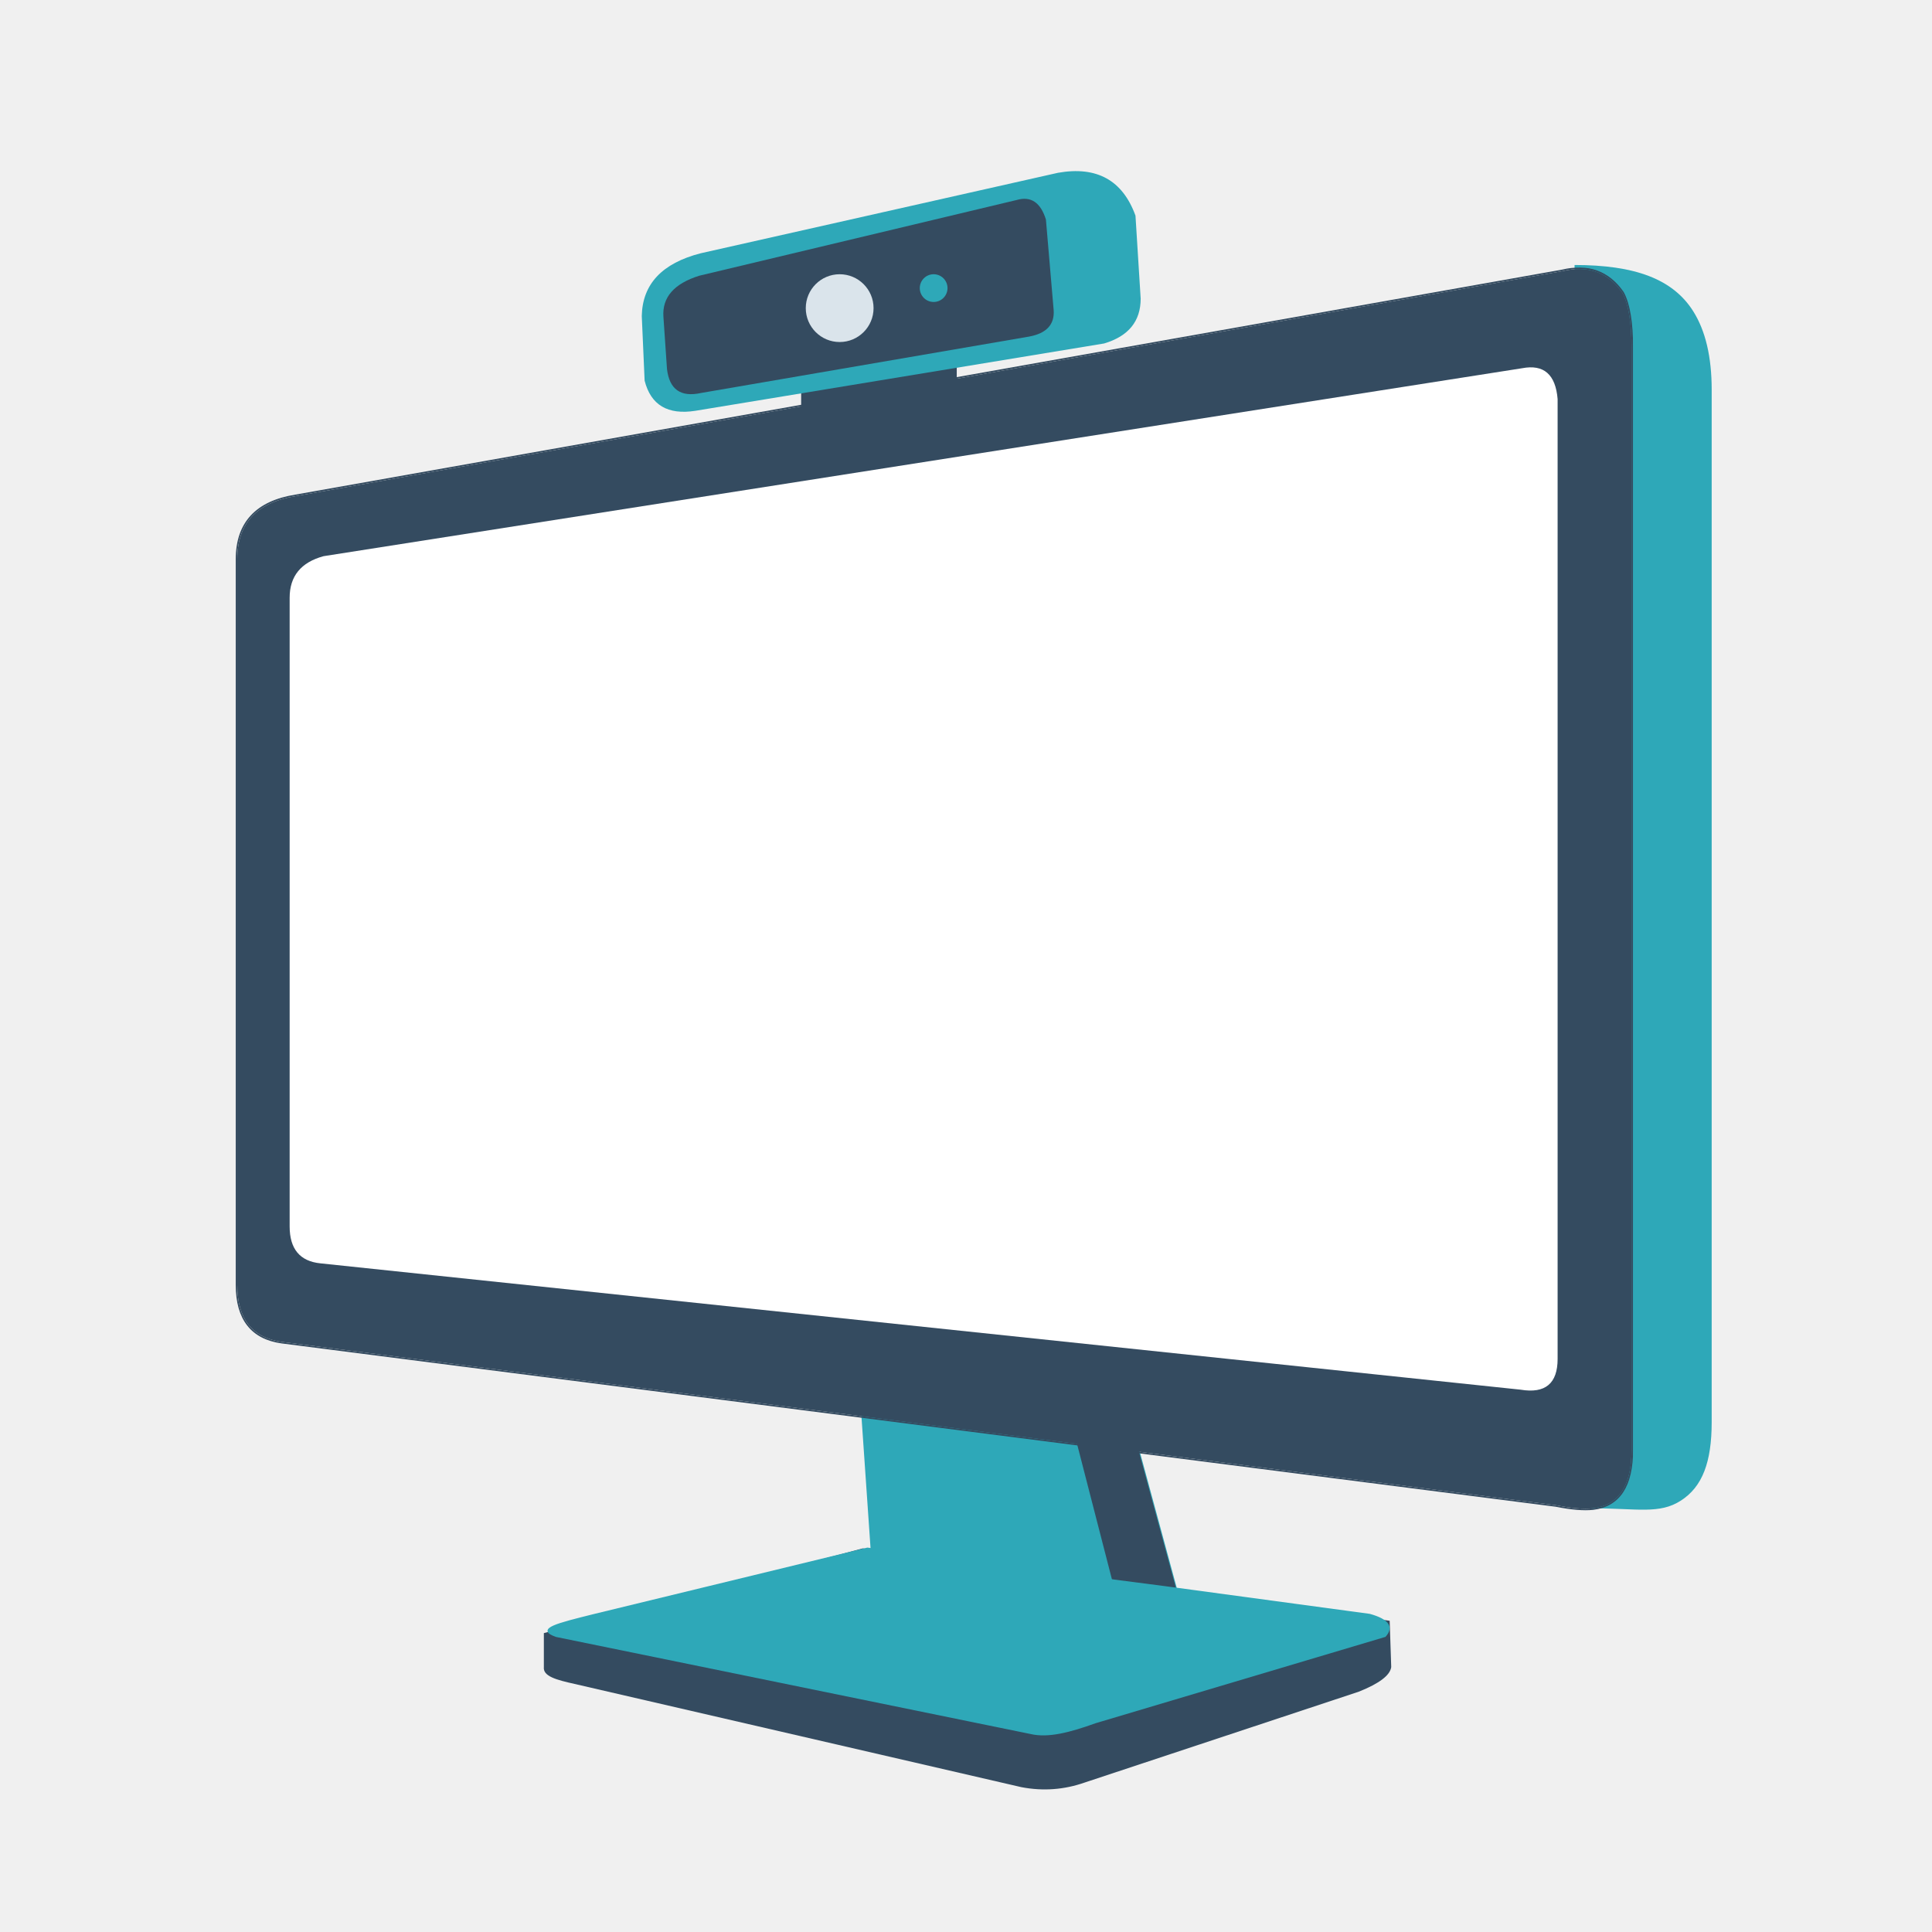
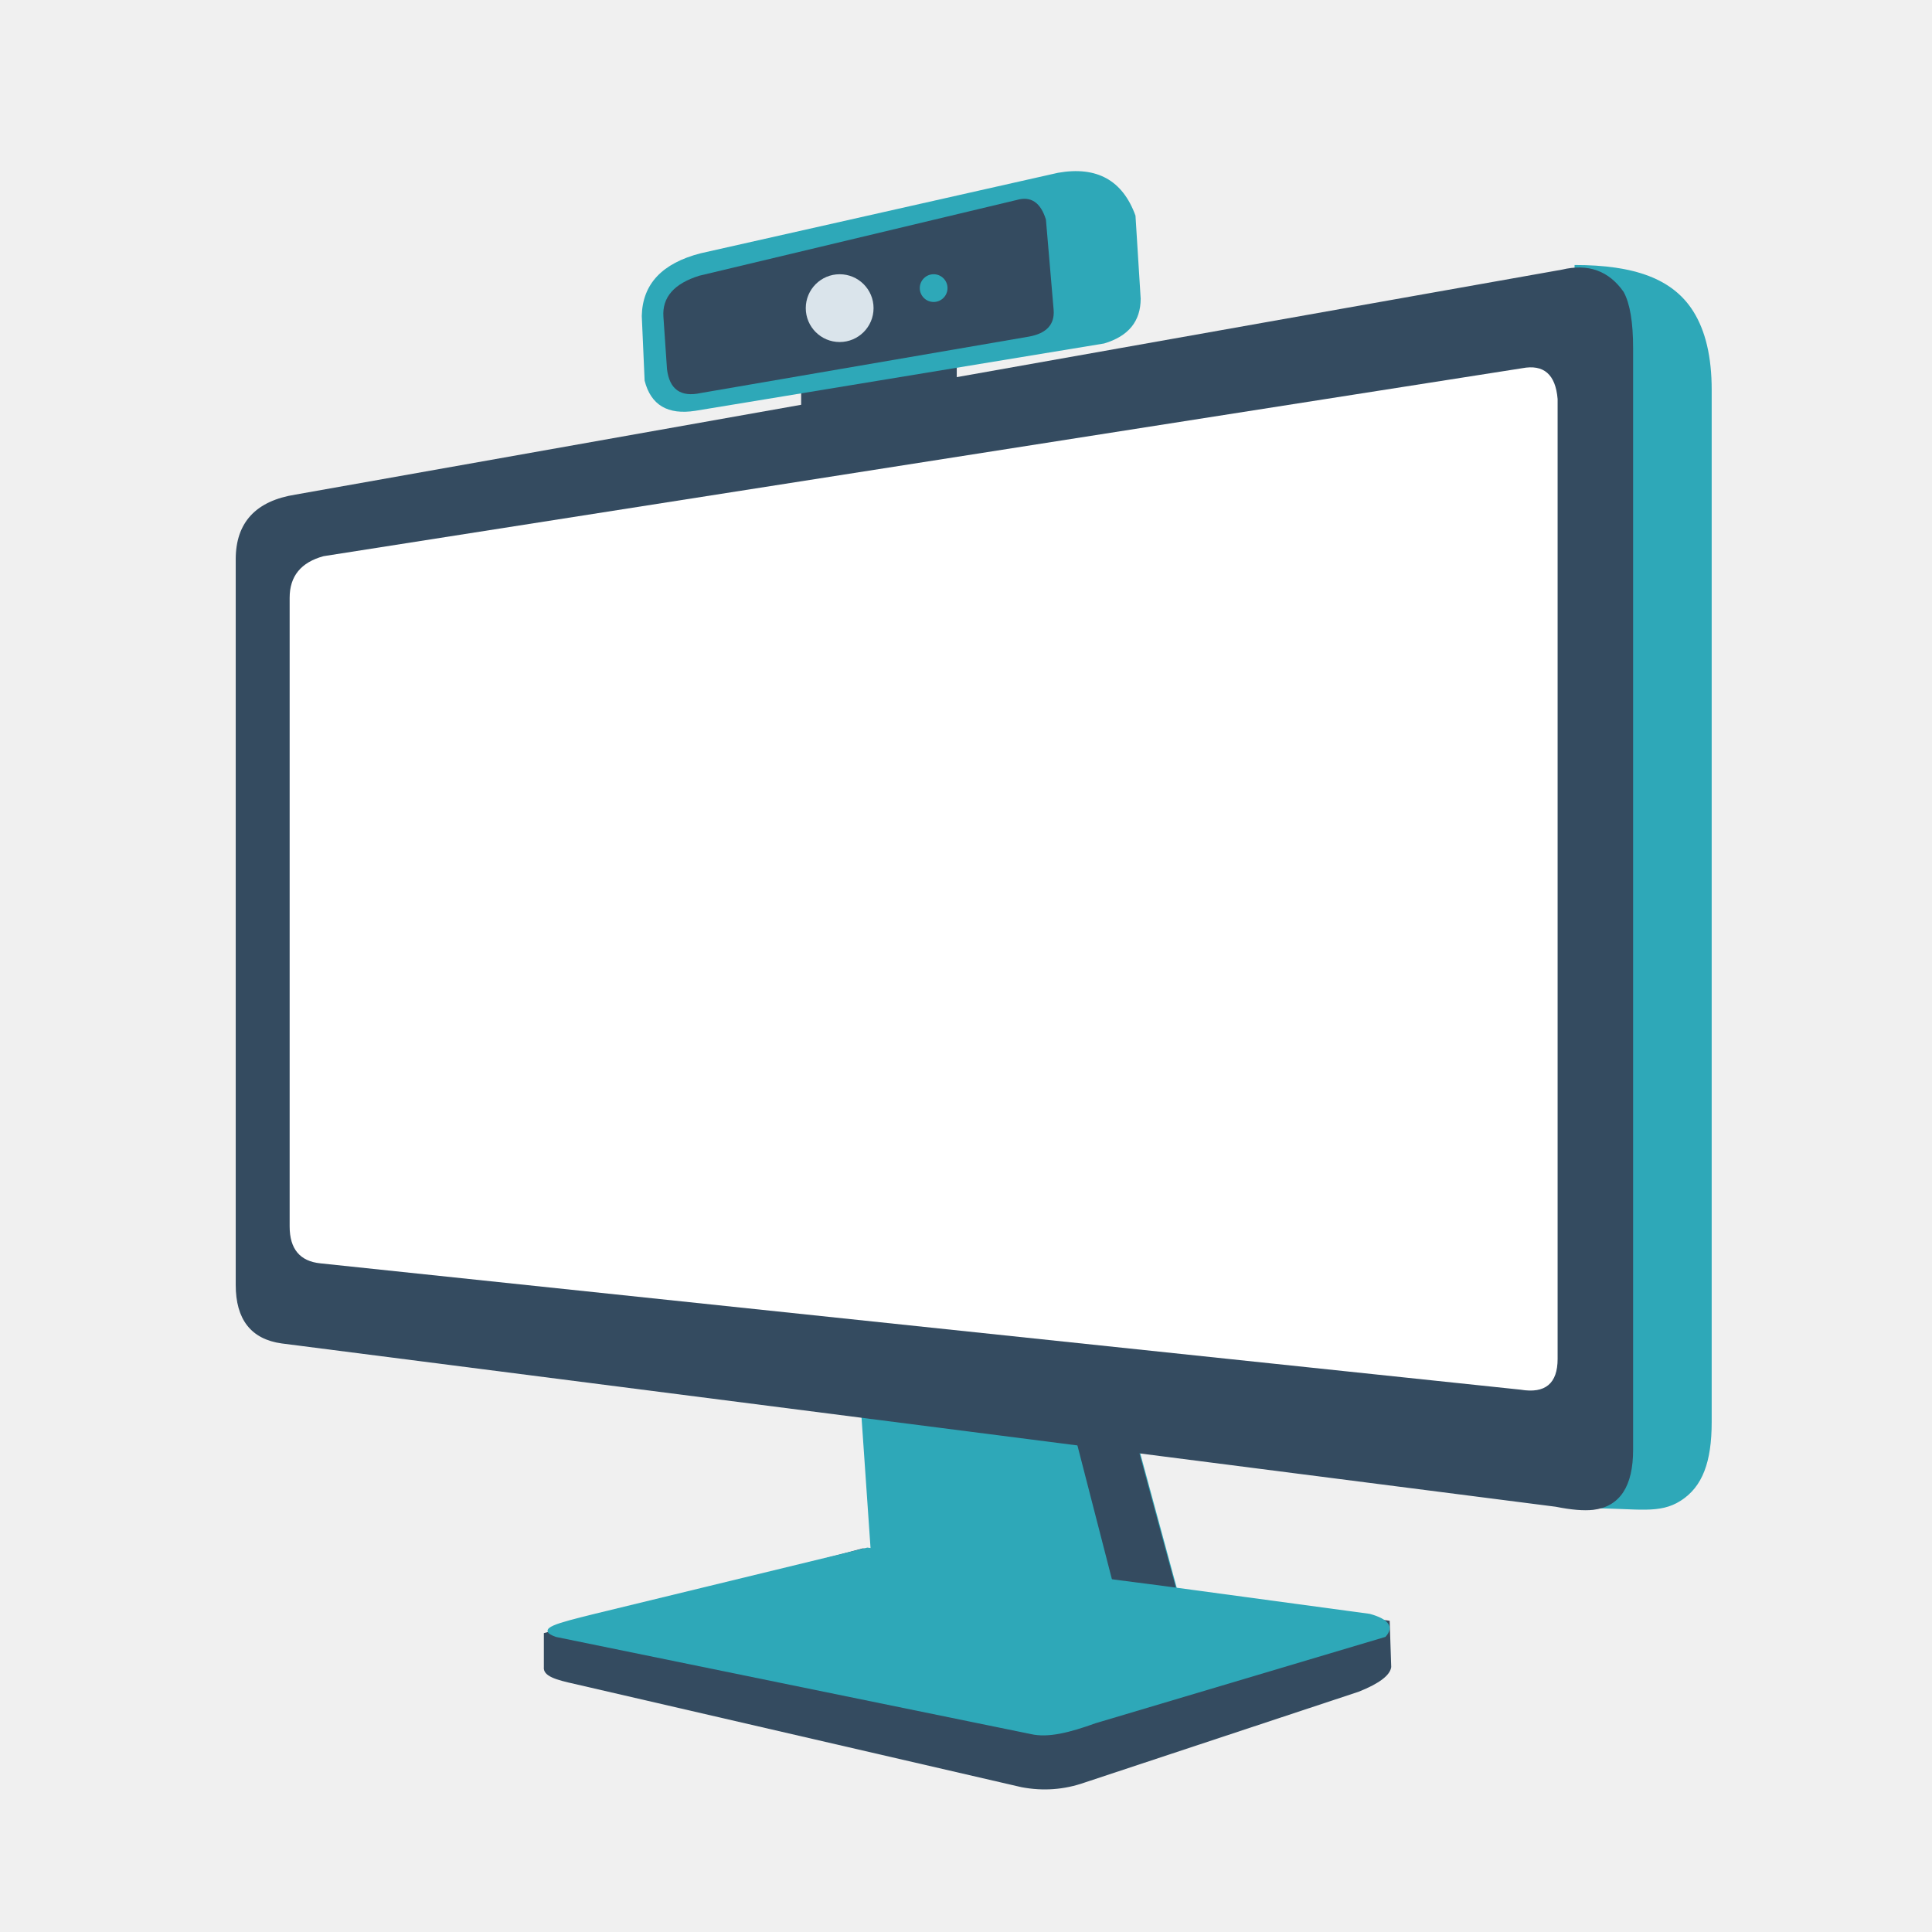
- <svg xmlns="http://www.w3.org/2000/svg" xmlns:xlink="http://www.w3.org/1999/xlink" width="1254" height="1254" viewBox="0 0 1254 1254" fill="none">
+ <svg xmlns="http://www.w3.org/2000/svg" width="1254" height="1254" viewBox="0 0 1254 1254" fill="none">
  <g id="monitor-eye-tracker">
    <g id="monitor-stand">
      <path id="stand-shaft" d="M557 881L730 908L765 1037L748 1068L569 1055L557 881Z" fill="#2EA8B8" stroke="#2EA8B8" />
      <path id="stand-shaft-shadow" d="M690 902L730 908L765 1037L732 1065L690 902Z" fill="#344B60" />
      <path id="stand-base-edge" d="M353 1060L560 1005L746 1030L902 1052L903 1082C902.333 1087.33 895.333 1092.67 882 1098L704 1157C690.667 1161.67 677 1162.67 663 1160L373 1093C361 1090.33 352.333 1088 353 1082L353 1060Z" fill="#344B60" />
      <path id="stand-base-top" d="M386 1048L563 1005L756 1030L889 1048C901 1051.33 904.333 1056 899 1062L711 1118C694.333 1124 680.333 1127.67 669 1125L361 1062C347.667 1057.33 362 1054 386 1048Z" fill="#2EA8B8" stroke="#2EA8B8" />
    </g>
    <g id="monitor">
      <path id="monitor-back-edge" d="M1022 172C1061 172 1085.74 181 1099 202C1107 214.667 1111 231.667 1111 253V923C1111 949 1105 965 1091 974C1077 983 1063 979 1033 979L1022 955V172Z" fill="#2EA8B8" />
      <g id="monitor-bezel">
-         <use xlink:href="#stroke0_24_763" fill="#344B60" />
-         <mask id="stroke1_24_763" maskUnits="userSpaceOnUse" x="153" y="173.615" width="907" height="807" fill="black">
-           <rect fill="white" x="153" y="173.615" width="907" height="807" />
-           <use xlink:href="#stroke0_24_763" />
-         </mask>
-         <path d="M192 322L1014 176C1030.67 172 1043.67 176.667 1053 190C1057 197.333 1059 209.333 1059 226V941C1059 964.333 1050.67 977 1034 979C1028 979.667 1020 979 1010 977L183 871C163.667 868.333 154 856 154 834V363C154 339.667 166.667 326 192 322Z" stroke-width="2" stroke="#344B60" mask="url(#stroke1_24_763)" />
+         <path id="monitor-bezel-shape" d="M192 322L1014 176C1030.67 172 1043.67 176.667 1053 190C1057 197.333 1059 209.333 1059 226V941C1059 964.333 1050.67 977 1034 979C1028 979.667 1020 979 1010 977L183 871C163.667 868.333 154 856 154 834V363C154 339.667 166.667 326 192 322Z" fill="#344B60" stroke="#344B60" stroke-width="2" />
      </g>
      <path id="monitor-display" d="M210 361L988 239C1002 236.333 1009.67 243 1011 259V882C1011 898 1003 904.667 987 902L208 820C194.667 818.667 188 810.667 188 796V388C188 374 195.333 365 210 361Z" fill="white" />
    </g>
    <g id="eye-tracker">
      <path id="eye-tracker-clip" d="M520 240L621 220V263L520 277V240Z" fill="#344B60" />
      <path id="eye-tracker-body" d="M454.806 164.39L686.734 112.148C711.897 107.704 728.654 116.977 737.005 139.965L740.377 193.869C740.356 208.551 732.441 218.242 716.632 222.941L451.296 266.643C433.401 269.432 422.437 262.908 418.404 247.07L416.558 205.11C416.982 184.405 429.731 170.831 454.806 164.39Z" fill="#2EA8B8" />
      <path id="eye-tracker-face" d="M453.84 178.972L659.965 129.795C669.14 127.163 675.445 131.409 678.878 142.534L683.901 201.329C684.538 210.64 679.248 216.348 668.032 218.451L455.034 255.068C441.868 257.973 434.498 252.797 432.923 239.54L430.604 205.619C429.74 192.982 437.485 184.1 453.84 178.972Z" fill="#344B60" />
      <path id="eye-tracker-camera" d="M545 222C557.15 222 567 212.15 567 200C567 187.85 557.15 178 545 178C532.85 178 523 187.85 523 200C523 212.15 532.85 222 545 222Z" fill="#DAE4EB" />
      <path id="eye-tracker-illuminator" d="M606 196C610.971 196 615 191.971 615 187C615 182.029 610.971 178 606 178C601.029 178 597 182.029 597 187C597 191.971 601.029 196 606 196Z" fill="#2EA8B8" />
    </g>
  </g>
-   <defs>
-     <path id="stroke0_24_763" d="M192 322L1014 176C1030.67 172 1043.67 176.667 1053 190C1057 197.333 1059 209.333 1059 226V941C1059 964.333 1050.67 977 1034 979C1028 979.667 1020 979 1010 977L183 871C163.667 868.333 154 856 154 834V363C154 339.667 166.667 326 192 322Z" />
-   </defs>
</svg>
